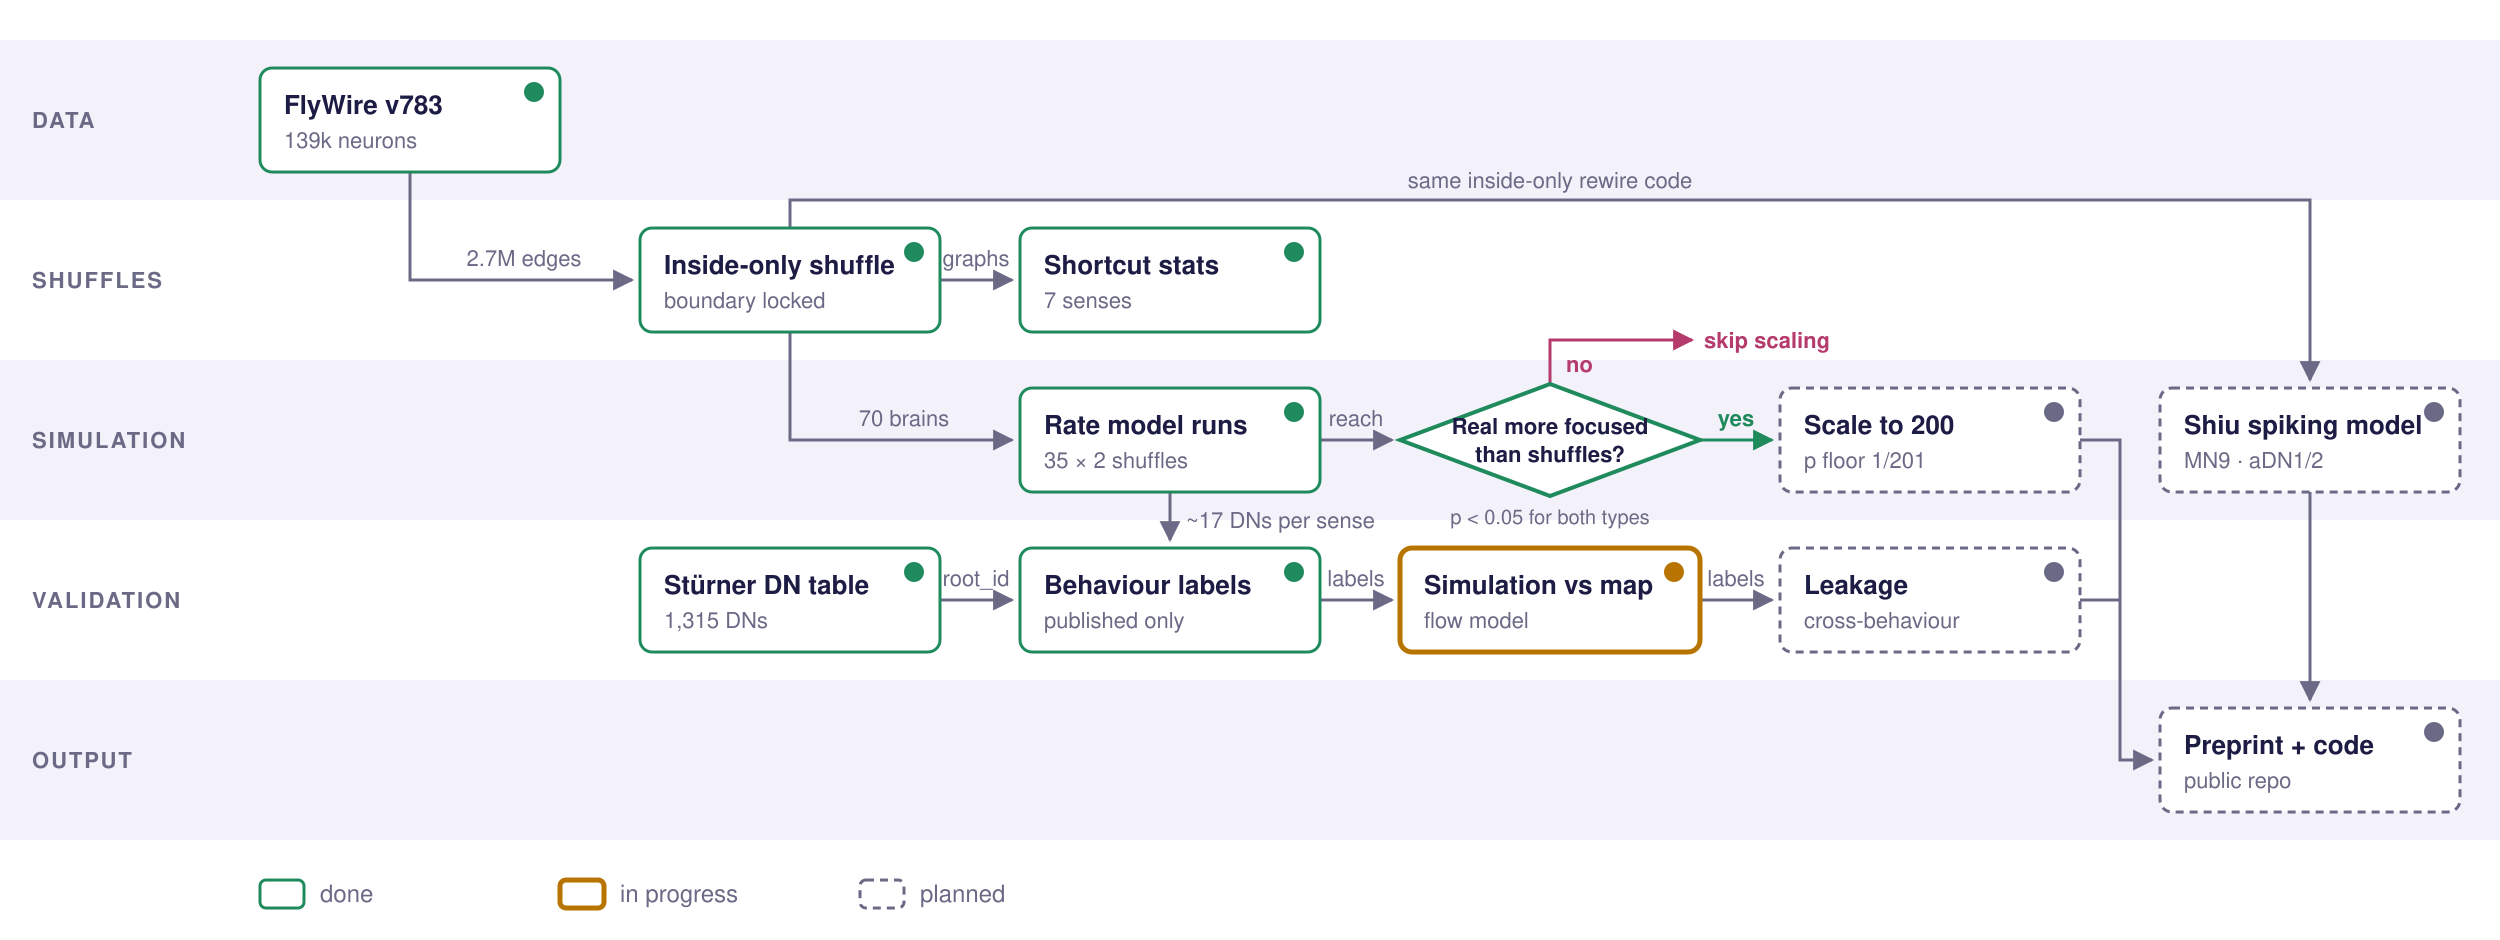
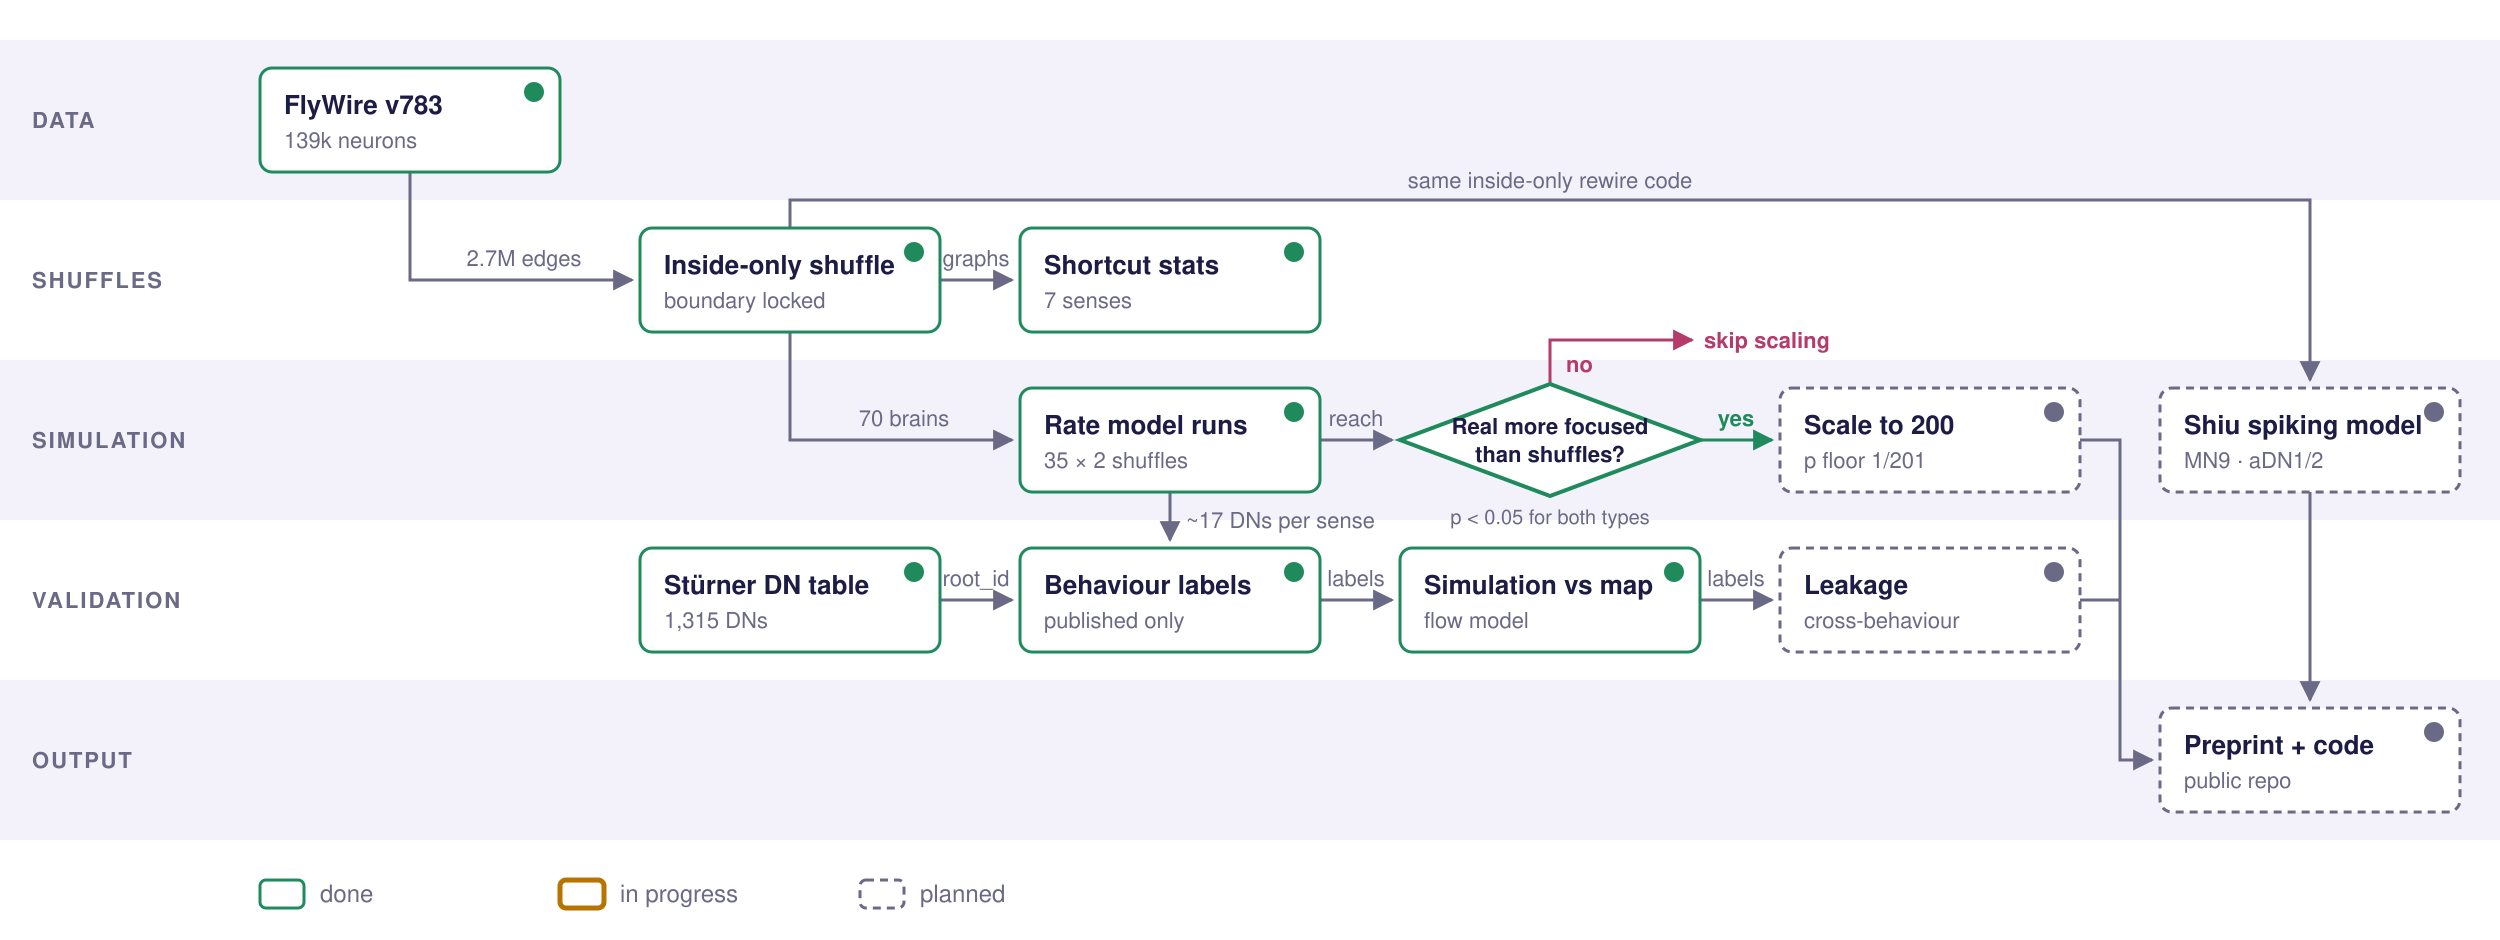
<svg xmlns="http://www.w3.org/2000/svg" viewBox="0 0 1250 470" font-family="Segoe UI, Helvetica, Arial, sans-serif">
  <rect width="1250" height="470" fill="#ffffff" />
  <defs>
    <marker id="pa" viewBox="0 0 10 10" refX="9" refY="5" markerWidth="7" markerHeight="7" orient="auto">
      <path d="M0,0L10,5L0,10z" fill="#6b6a86" />
    </marker>
    <marker id="py" viewBox="0 0 10 10" refX="9" refY="5" markerWidth="7" markerHeight="7" orient="auto">
      <path d="M0,0L10,5L0,10z" fill="#1f8a5c" />
    </marker>
    <marker id="pn" viewBox="0 0 10 10" refX="9" refY="5" markerWidth="7" markerHeight="7" orient="auto">
      <path d="M0,0L10,5L0,10z" fill="#b53b6d" />
    </marker>
  </defs>
  <rect x="0" y="20" width="1250" height="80" fill="#f3f2fa" />
  <text x="16" y="64" font-size="11" font-weight="700" letter-spacing="1" fill="#6b6a86">DATA</text>
  <text x="16" y="144" font-size="11" font-weight="700" letter-spacing="1" fill="#6b6a86">SHUFFLES</text>
  <rect x="0" y="180" width="1250" height="80" fill="#f3f2fa" />
  <text x="16" y="224" font-size="11" font-weight="700" letter-spacing="1" fill="#6b6a86">SIMULATION</text>
  <text x="16" y="304" font-size="11" font-weight="700" letter-spacing="1" fill="#6b6a86">VALIDATION</text>
  <rect x="0" y="340" width="1250" height="80" fill="#f3f2fa" />
  <text x="16" y="384" font-size="11" font-weight="700" letter-spacing="1" fill="#6b6a86">OUTPUT</text>
  <path d="M205,86 V140 H316" fill="none" stroke="#6b6a86" stroke-width="1.5" marker-end="url(#pa)" />
  <text x="262" y="133" font-size="11" fill="#6b6a86" text-anchor="middle">2.7M edges</text>
  <path d="M470,140 H506" fill="none" stroke="#6b6a86" stroke-width="1.5" marker-end="url(#pa)" />
  <text x="488" y="133" font-size="11" fill="#6b6a86" text-anchor="middle">graphs</text>
  <path d="M395,166 V220 H506" fill="none" stroke="#6b6a86" stroke-width="1.5" marker-end="url(#pa)" />
  <text x="452" y="213" font-size="11" fill="#6b6a86" text-anchor="middle">70 brains</text>
  <path d="M660,220 H696" fill="none" stroke="#6b6a86" stroke-width="1.5" marker-end="url(#pa)" />
  <text x="678" y="213" font-size="11" fill="#6b6a86" text-anchor="middle">reach</text>
  <path d="M850,220 H886" fill="none" stroke="#1f8a5c" stroke-width="1.5" marker-end="url(#py)" />
  <text x="868" y="213" font-size="11" fill="#1f8a5c" text-anchor="middle" font-weight="700">yes</text>
  <path d="M775,192 V170 H846" fill="none" stroke="#b53b6d" stroke-width="1.5" marker-end="url(#pn)" />
  <text x="783" y="186" font-size="11" fill="#b53b6d" text-anchor="start" font-weight="700">no</text>
  <text x="852" y="174" font-size="11" font-weight="700" fill="#b53b6d">skip scaling</text>
  <text x="775" y="262" font-size="10" fill="#6b6a86" text-anchor="middle">p &lt; 0.05 for both types</text>
  <path d="M585,246 V270" fill="none" stroke="#6b6a86" stroke-width="1.5" marker-end="url(#pa)" />
  <text x="593" y="264" font-size="11" fill="#6b6a86" text-anchor="start">~17 DNs per sense</text>
  <path d="M470,300 H506" fill="none" stroke="#6b6a86" stroke-width="1.5" marker-end="url(#pa)" />
  <text x="488" y="293" font-size="11" fill="#6b6a86" text-anchor="middle">root_id</text>
  <path d="M660,300 H696" fill="none" stroke="#6b6a86" stroke-width="1.5" marker-end="url(#pa)" />
  <text x="678" y="293" font-size="11" fill="#6b6a86" text-anchor="middle">labels</text>
  <path d="M850,300 H886" fill="none" stroke="#6b6a86" stroke-width="1.5" marker-end="url(#pa)" />
  <text x="868" y="293" font-size="11" fill="#6b6a86" text-anchor="middle">labels</text>
  <path d="M395,114 V100 H1155 V190" fill="none" stroke="#6b6a86" stroke-width="1.5" marker-end="url(#pa)" />
  <text x="775" y="94" font-size="11" fill="#6b6a86" text-anchor="middle">same inside-only rewire code</text>
  <path d="M1040,220 H1060 V380 H1076" fill="none" stroke="#6b6a86" stroke-width="1.5" marker-end="url(#pa)" />
  <path d="M1040,300 H1060" fill="none" stroke="#6b6a86" stroke-width="1.5" />
  <path d="M1155,246 V350" fill="none" stroke="#6b6a86" stroke-width="1.5" marker-end="url(#pa)" />
  <g transform="translate(130,34)">
    <rect width="150" height="52" rx="6" fill="#ffffff" stroke="#1f8a5c" stroke-width="1.5" />
    <circle cx="137" cy="12" r="5" fill="#1f8a5c" />
    <text x="12" y="23" font-size="13" font-weight="700" fill="#1d1c45">FlyWire v783</text>
    <text x="12" y="40" font-size="11" fill="#6b6a86">139k neurons</text>
  </g>
  <g transform="translate(320,114)">
    <rect width="150" height="52" rx="6" fill="#ffffff" stroke="#1f8a5c" stroke-width="1.5" />
    <circle cx="137" cy="12" r="5" fill="#1f8a5c" />
    <text x="12" y="23" font-size="13" font-weight="700" fill="#1d1c45">Inside-only shuffle</text>
    <text x="12" y="40" font-size="11" fill="#6b6a86">boundary locked</text>
  </g>
  <g transform="translate(510,114)">
    <rect width="150" height="52" rx="6" fill="#ffffff" stroke="#1f8a5c" stroke-width="1.5" />
    <circle cx="137" cy="12" r="5" fill="#1f8a5c" />
    <text x="12" y="23" font-size="13" font-weight="700" fill="#1d1c45">Shortcut stats</text>
    <text x="12" y="40" font-size="11" fill="#6b6a86">7 senses</text>
  </g>
  <g transform="translate(510,194)">
    <rect width="150" height="52" rx="6" fill="#ffffff" stroke="#1f8a5c" stroke-width="1.5" />
    <circle cx="137" cy="12" r="5" fill="#1f8a5c" />
    <text x="12" y="23" font-size="13" font-weight="700" fill="#1d1c45">Rate model runs</text>
    <text x="12" y="40" font-size="11" fill="#6b6a86">35 × 2 shuffles</text>
  </g>
  <g transform="translate(775,220)">
    <polygon points="0,-28 75,0 0,28 -75,0" fill="#ffffff" stroke="#1f8a5c" stroke-width="2" />
    <text x="0" y="-3" font-size="11" font-weight="700" fill="#1d1c45" text-anchor="middle">Real more focused</text>
    <text x="0" y="11" font-size="11" font-weight="700" fill="#1d1c45" text-anchor="middle">than shuffles?</text>
  </g>
  <g transform="translate(890,194)">
    <rect width="150" height="52" rx="6" fill="#ffffff" stroke="#6b6a86" stroke-width="1.5" stroke-dasharray="4 3" />
    <circle cx="137" cy="12" r="5" fill="#6b6a86" />
    <text x="12" y="23" font-size="13" font-weight="700" fill="#1d1c45">Scale to 200</text>
    <text x="12" y="40" font-size="11" fill="#6b6a86">p floor 1/201</text>
  </g>
  <g transform="translate(1080,194)">
    <rect width="150" height="52" rx="6" fill="#ffffff" stroke="#6b6a86" stroke-width="1.5" stroke-dasharray="4 3" />
    <circle cx="137" cy="12" r="5" fill="#6b6a86" />
    <text x="12" y="23" font-size="13" font-weight="700" fill="#1d1c45">Shiu spiking model</text>
    <text x="12" y="40" font-size="11" fill="#6b6a86">MN9 · aDN1/2</text>
  </g>
  <g transform="translate(320,274)">
    <rect width="150" height="52" rx="6" fill="#ffffff" stroke="#1f8a5c" stroke-width="1.5" />
    <circle cx="137" cy="12" r="5" fill="#1f8a5c" />
    <text x="12" y="23" font-size="13" font-weight="700" fill="#1d1c45">Stürner DN table</text>
    <text x="12" y="40" font-size="11" fill="#6b6a86">1,315 DNs</text>
  </g>
  <g transform="translate(510,274)">
    <rect width="150" height="52" rx="6" fill="#ffffff" stroke="#1f8a5c" stroke-width="1.5" />
    <circle cx="137" cy="12" r="5" fill="#1f8a5c" />
    <text x="12" y="23" font-size="13" font-weight="700" fill="#1d1c45">Behaviour labels</text>
    <text x="12" y="40" font-size="11" fill="#6b6a86">published only</text>
  </g>
  <g transform="translate(700,274)">
-     <rect width="150" height="52" rx="6" fill="#ffffff" stroke="#b87400" stroke-width="2.5" />
-     <circle cx="137" cy="12" r="5" fill="#b87400" />
+     <rect width="150" height="52" rx="6" fill="#ffffff" stroke="#1f8a5c" stroke-width="1.5" />
+     <circle cx="137" cy="12" r="5" fill="#1f8a5c" />
    <text x="12" y="23" font-size="13" font-weight="700" fill="#1d1c45">Simulation vs map</text>
    <text x="12" y="40" font-size="11" fill="#6b6a86">flow model</text>
  </g>
  <g transform="translate(890,274)">
    <rect width="150" height="52" rx="6" fill="#ffffff" stroke="#6b6a86" stroke-width="1.5" stroke-dasharray="4 3" />
    <circle cx="137" cy="12" r="5" fill="#6b6a86" />
    <text x="12" y="23" font-size="13" font-weight="700" fill="#1d1c45">Leakage</text>
    <text x="12" y="40" font-size="11" fill="#6b6a86">cross-behaviour</text>
  </g>
  <g transform="translate(1080,354)">
    <rect width="150" height="52" rx="6" fill="#ffffff" stroke="#6b6a86" stroke-width="1.5" stroke-dasharray="4 3" />
    <circle cx="137" cy="12" r="5" fill="#6b6a86" />
    <text x="12" y="23" font-size="13" font-weight="700" fill="#1d1c45">Preprint + code</text>
    <text x="12" y="40" font-size="11" fill="#6b6a86">public repo</text>
  </g>
  <rect x="130" y="440" width="22" height="14" rx="3" fill="#ffffff" stroke="#1f8a5c" stroke-width="1.5" />
  <text x="160" y="451" font-size="12" fill="#6b6a86">done</text>
  <rect x="280" y="440" width="22" height="14" rx="3" fill="#ffffff" stroke="#b87400" stroke-width="2.5" />
  <text x="310" y="451" font-size="12" fill="#6b6a86">in progress</text>
  <rect x="430" y="440" width="22" height="14" rx="3" fill="#ffffff" stroke="#6b6a86" stroke-width="1.5" stroke-dasharray="4 3" />
  <text x="460" y="451" font-size="12" fill="#6b6a86">planned</text>
</svg>
